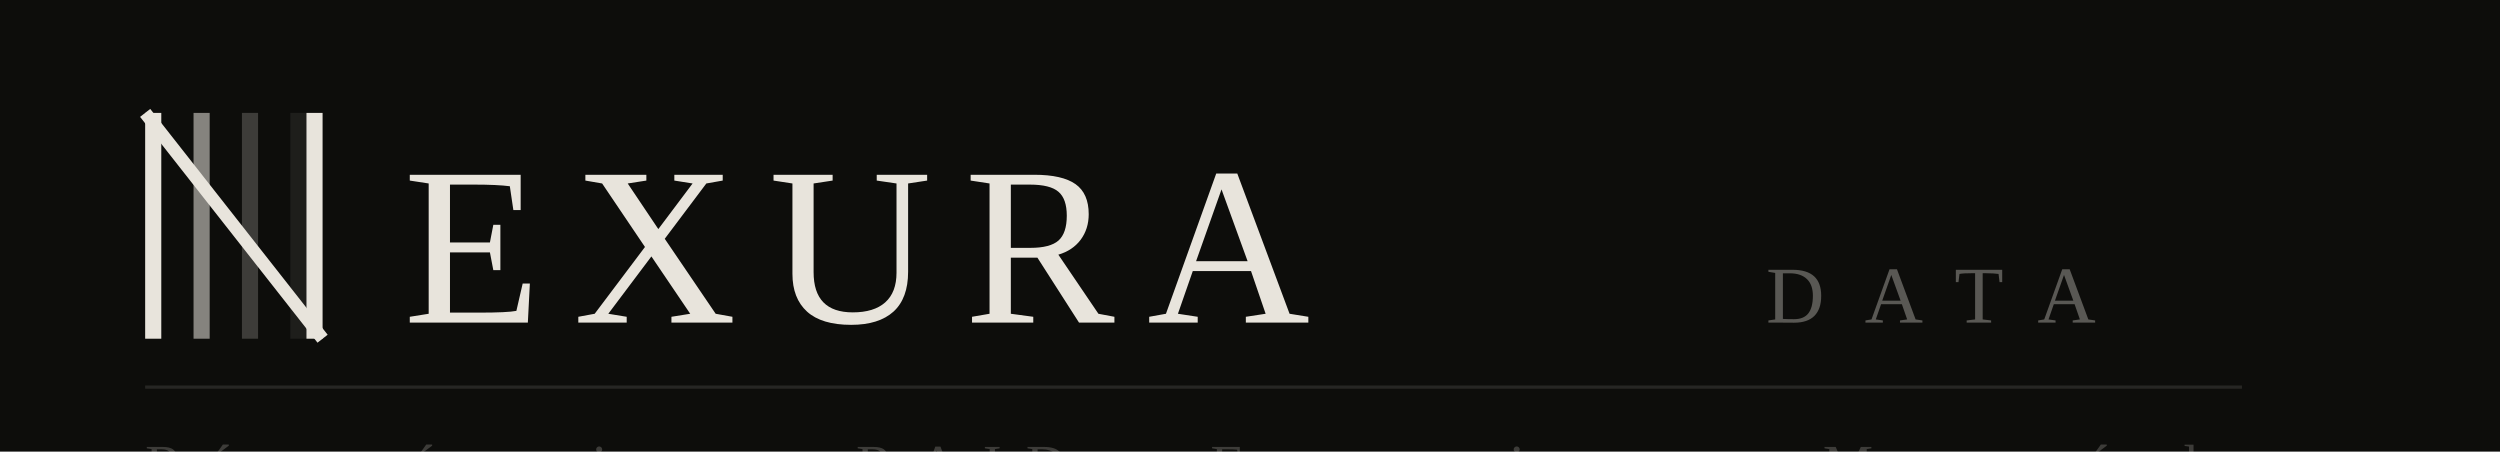
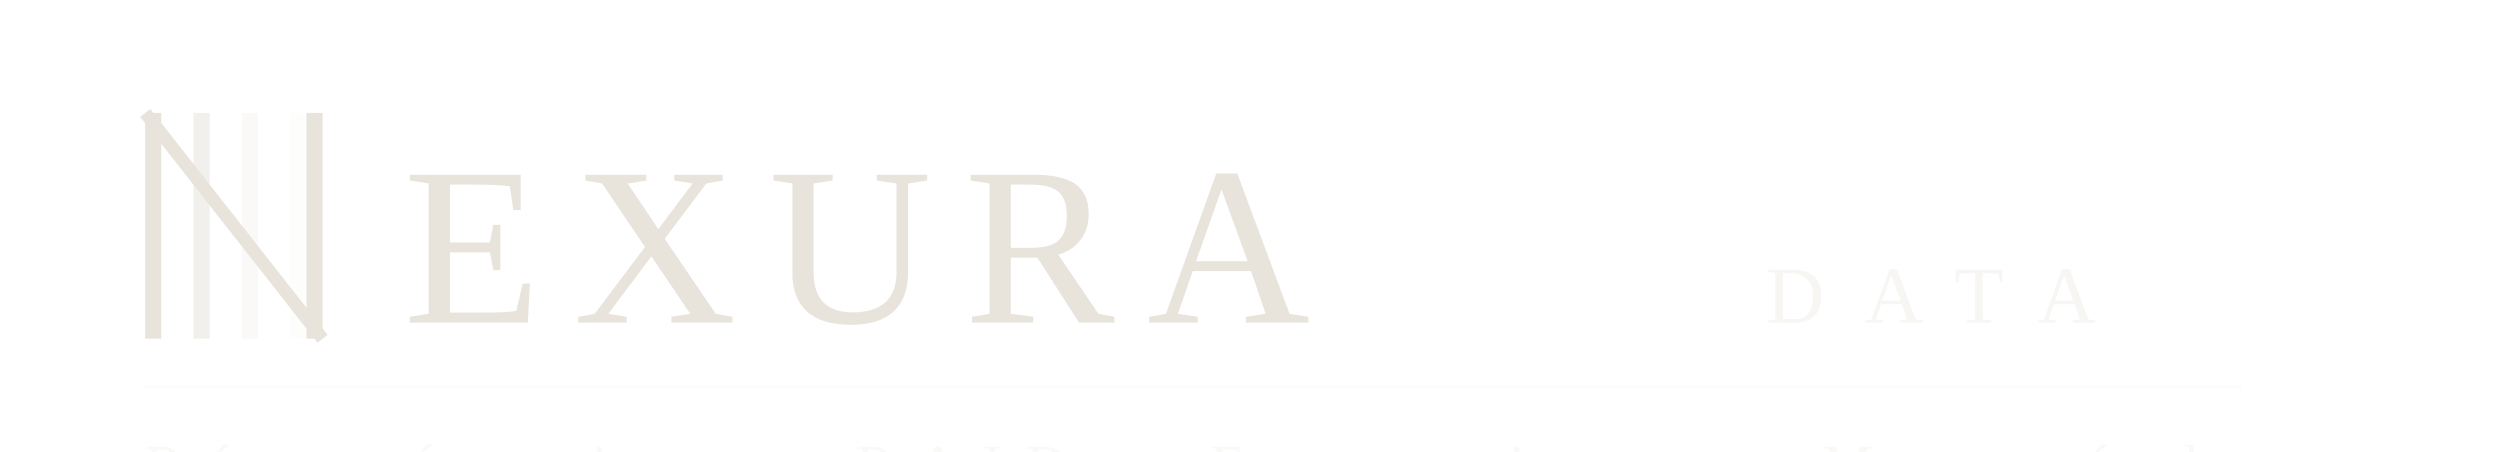
<svg xmlns="http://www.w3.org/2000/svg" viewBox="0 0 310 56" width="310" height="56">
-   <rect width="310" height="56" fill="#0d0d0b" />
  <g transform="translate(18, 14)">
    <rect x="0" y="0" width="2" height="28" fill="#e8e4dc" opacity="1" />
    <rect x="6" y="0" width="2" height="28" fill="#e8e4dc" opacity="0.55" />
    <rect x="12" y="0" width="2" height="28" fill="#e8e4dc" opacity="0.22" />
    <rect x="18" y="0" width="2" height="28" fill="#e8e4dc" opacity="0.08" />
    <line x1="0" y1="0" x2="22" y2="28" stroke="#e8e4dc" stroke-width="1.6" stroke-linecap="butt" />
    <rect x="20" y="0" width="2" height="28" fill="#e8e4dc" opacity="1" />
    <text x="32" y="26" font-family="'Georgia', 'Times New Roman', serif" font-size="28" font-weight="400" letter-spacing="4" fill="#e8e4dc">EXURA</text>
    <text x="201" y="26" font-family="'Georgia', 'Times New Roman', serif" font-size="10" font-weight="400" letter-spacing="5" fill="#e8e4dc" opacity="0.35">DATA</text>
    <line x1="0" y1="34" x2="260" y2="34" stroke="#e8e4dc" stroke-width="0.4" opacity="0.12" />
    <text x="0" y="46" font-family="'Georgia', 'Times New Roman', serif" font-size="7" letter-spacing="3" fill="#e8e4dc" opacity="0.22">Récupération · RAID · Forensique · Montréal</text>
  </g>
</svg>
